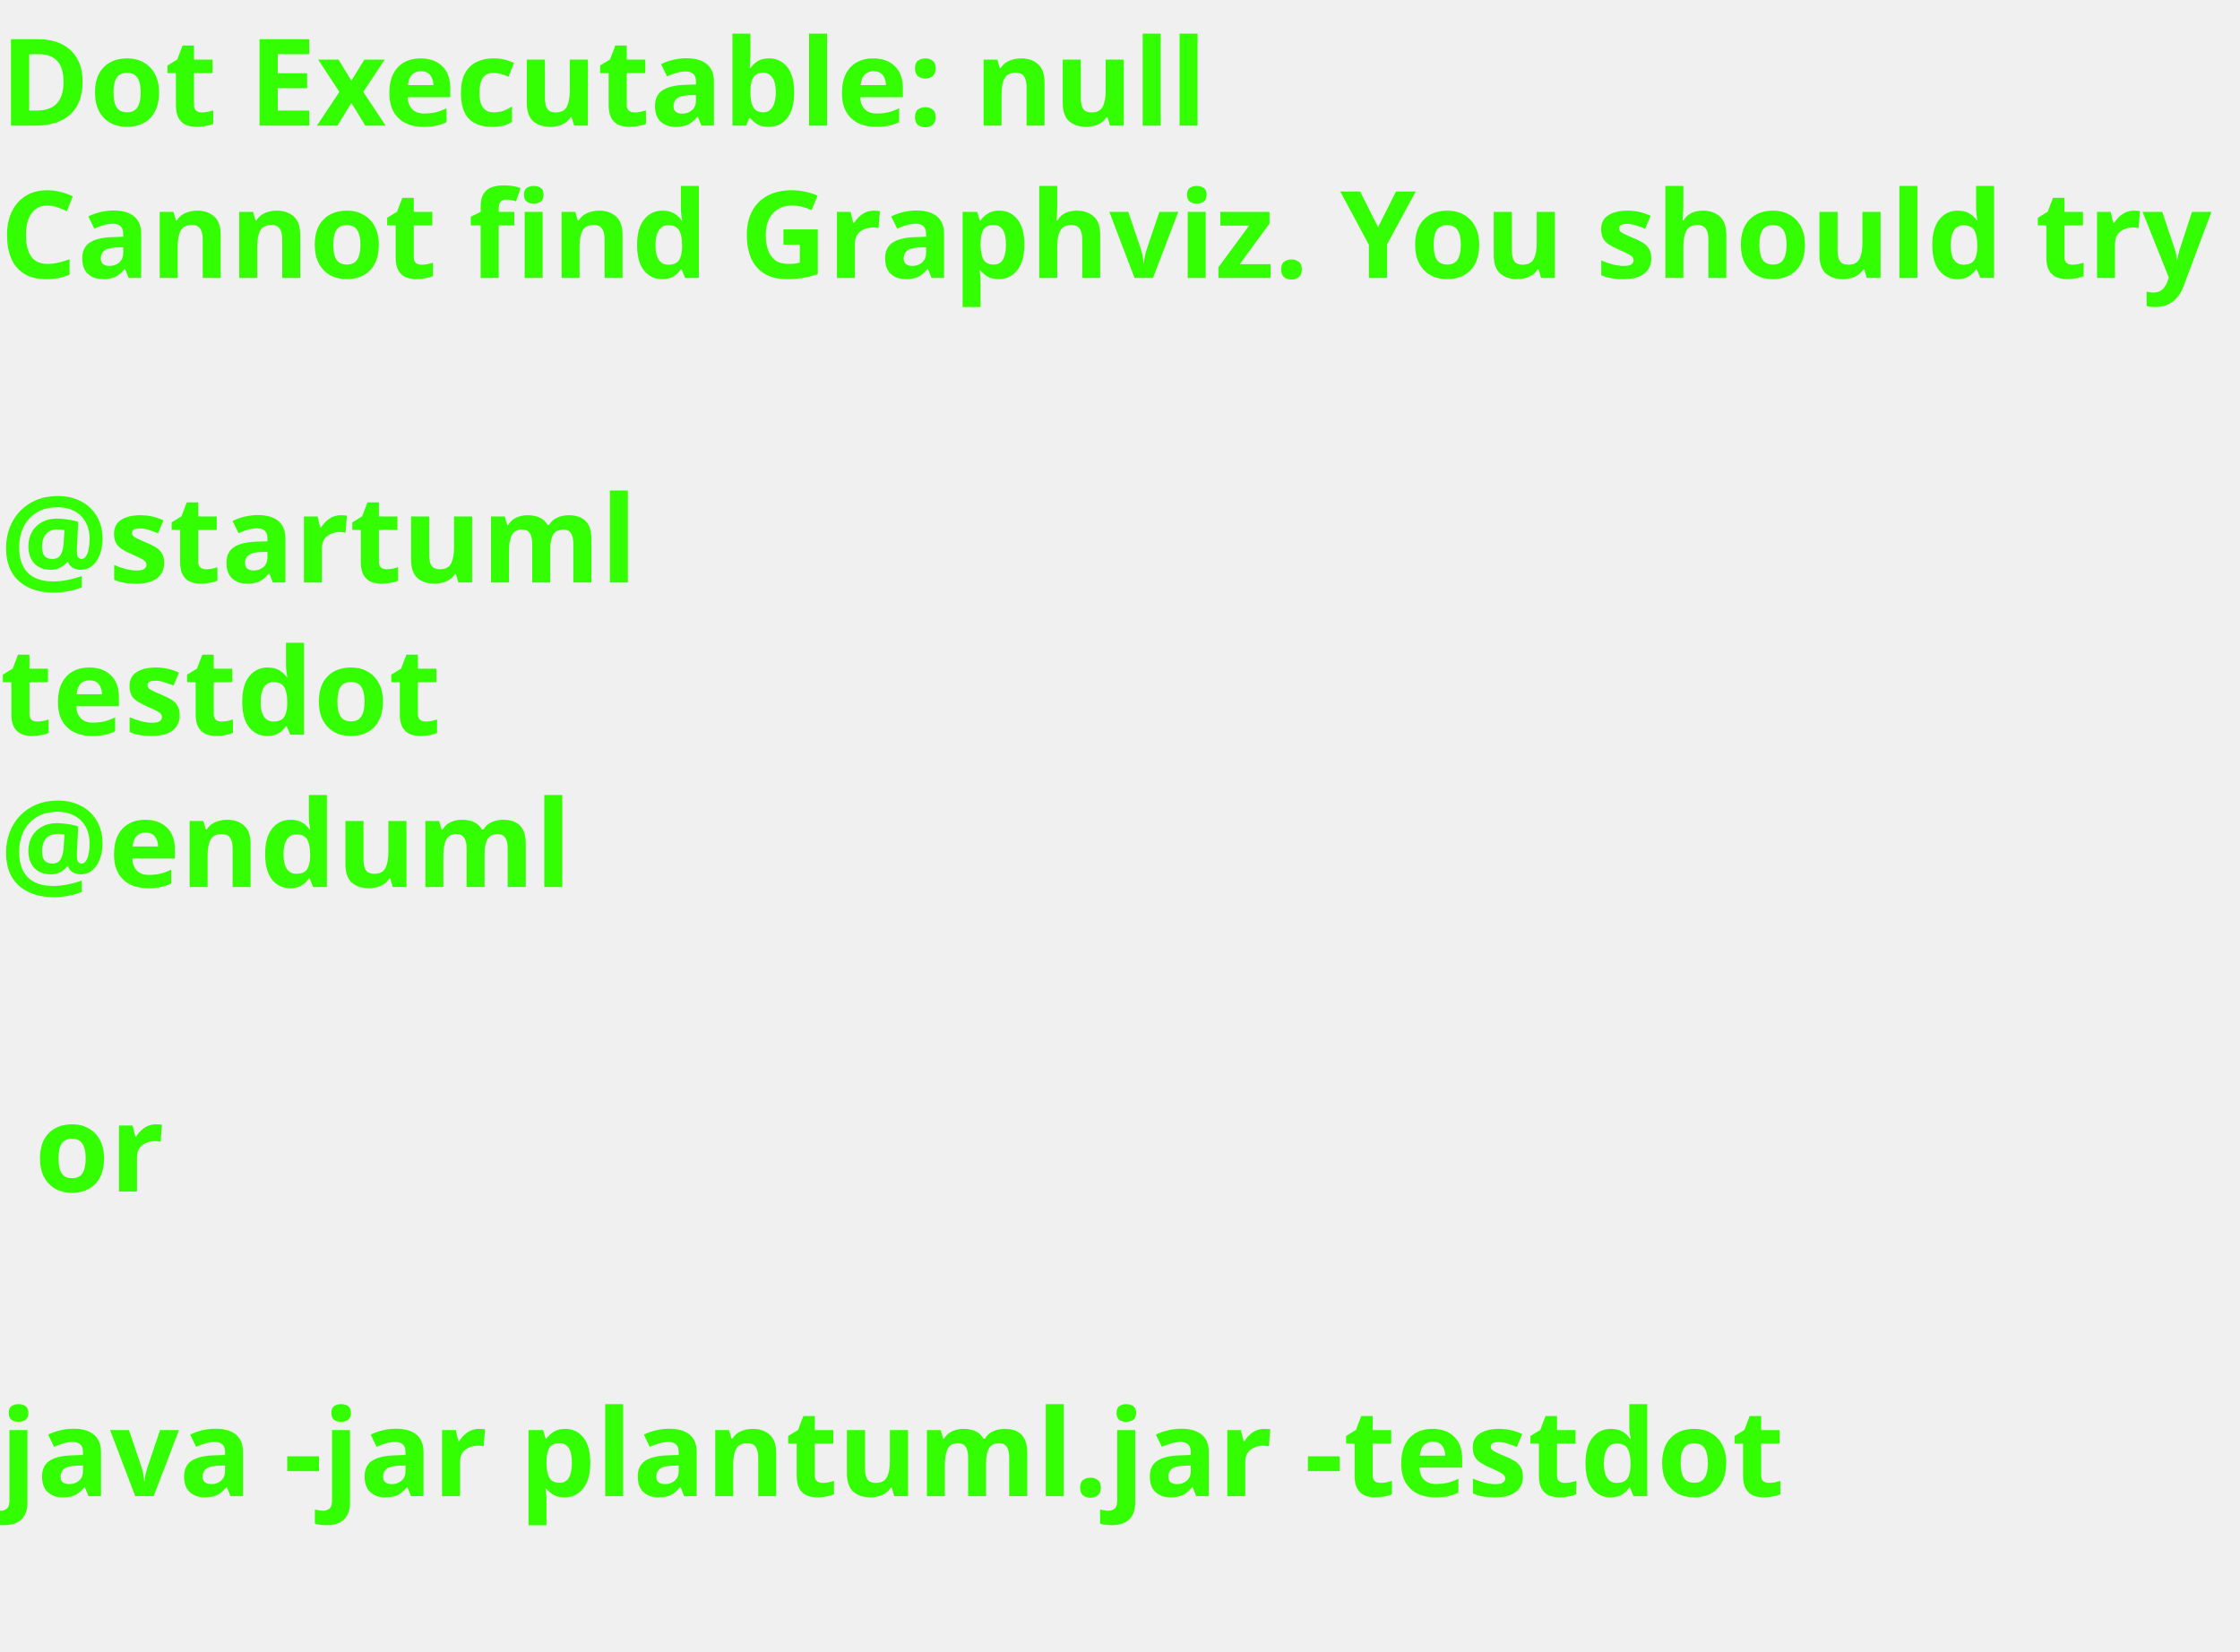
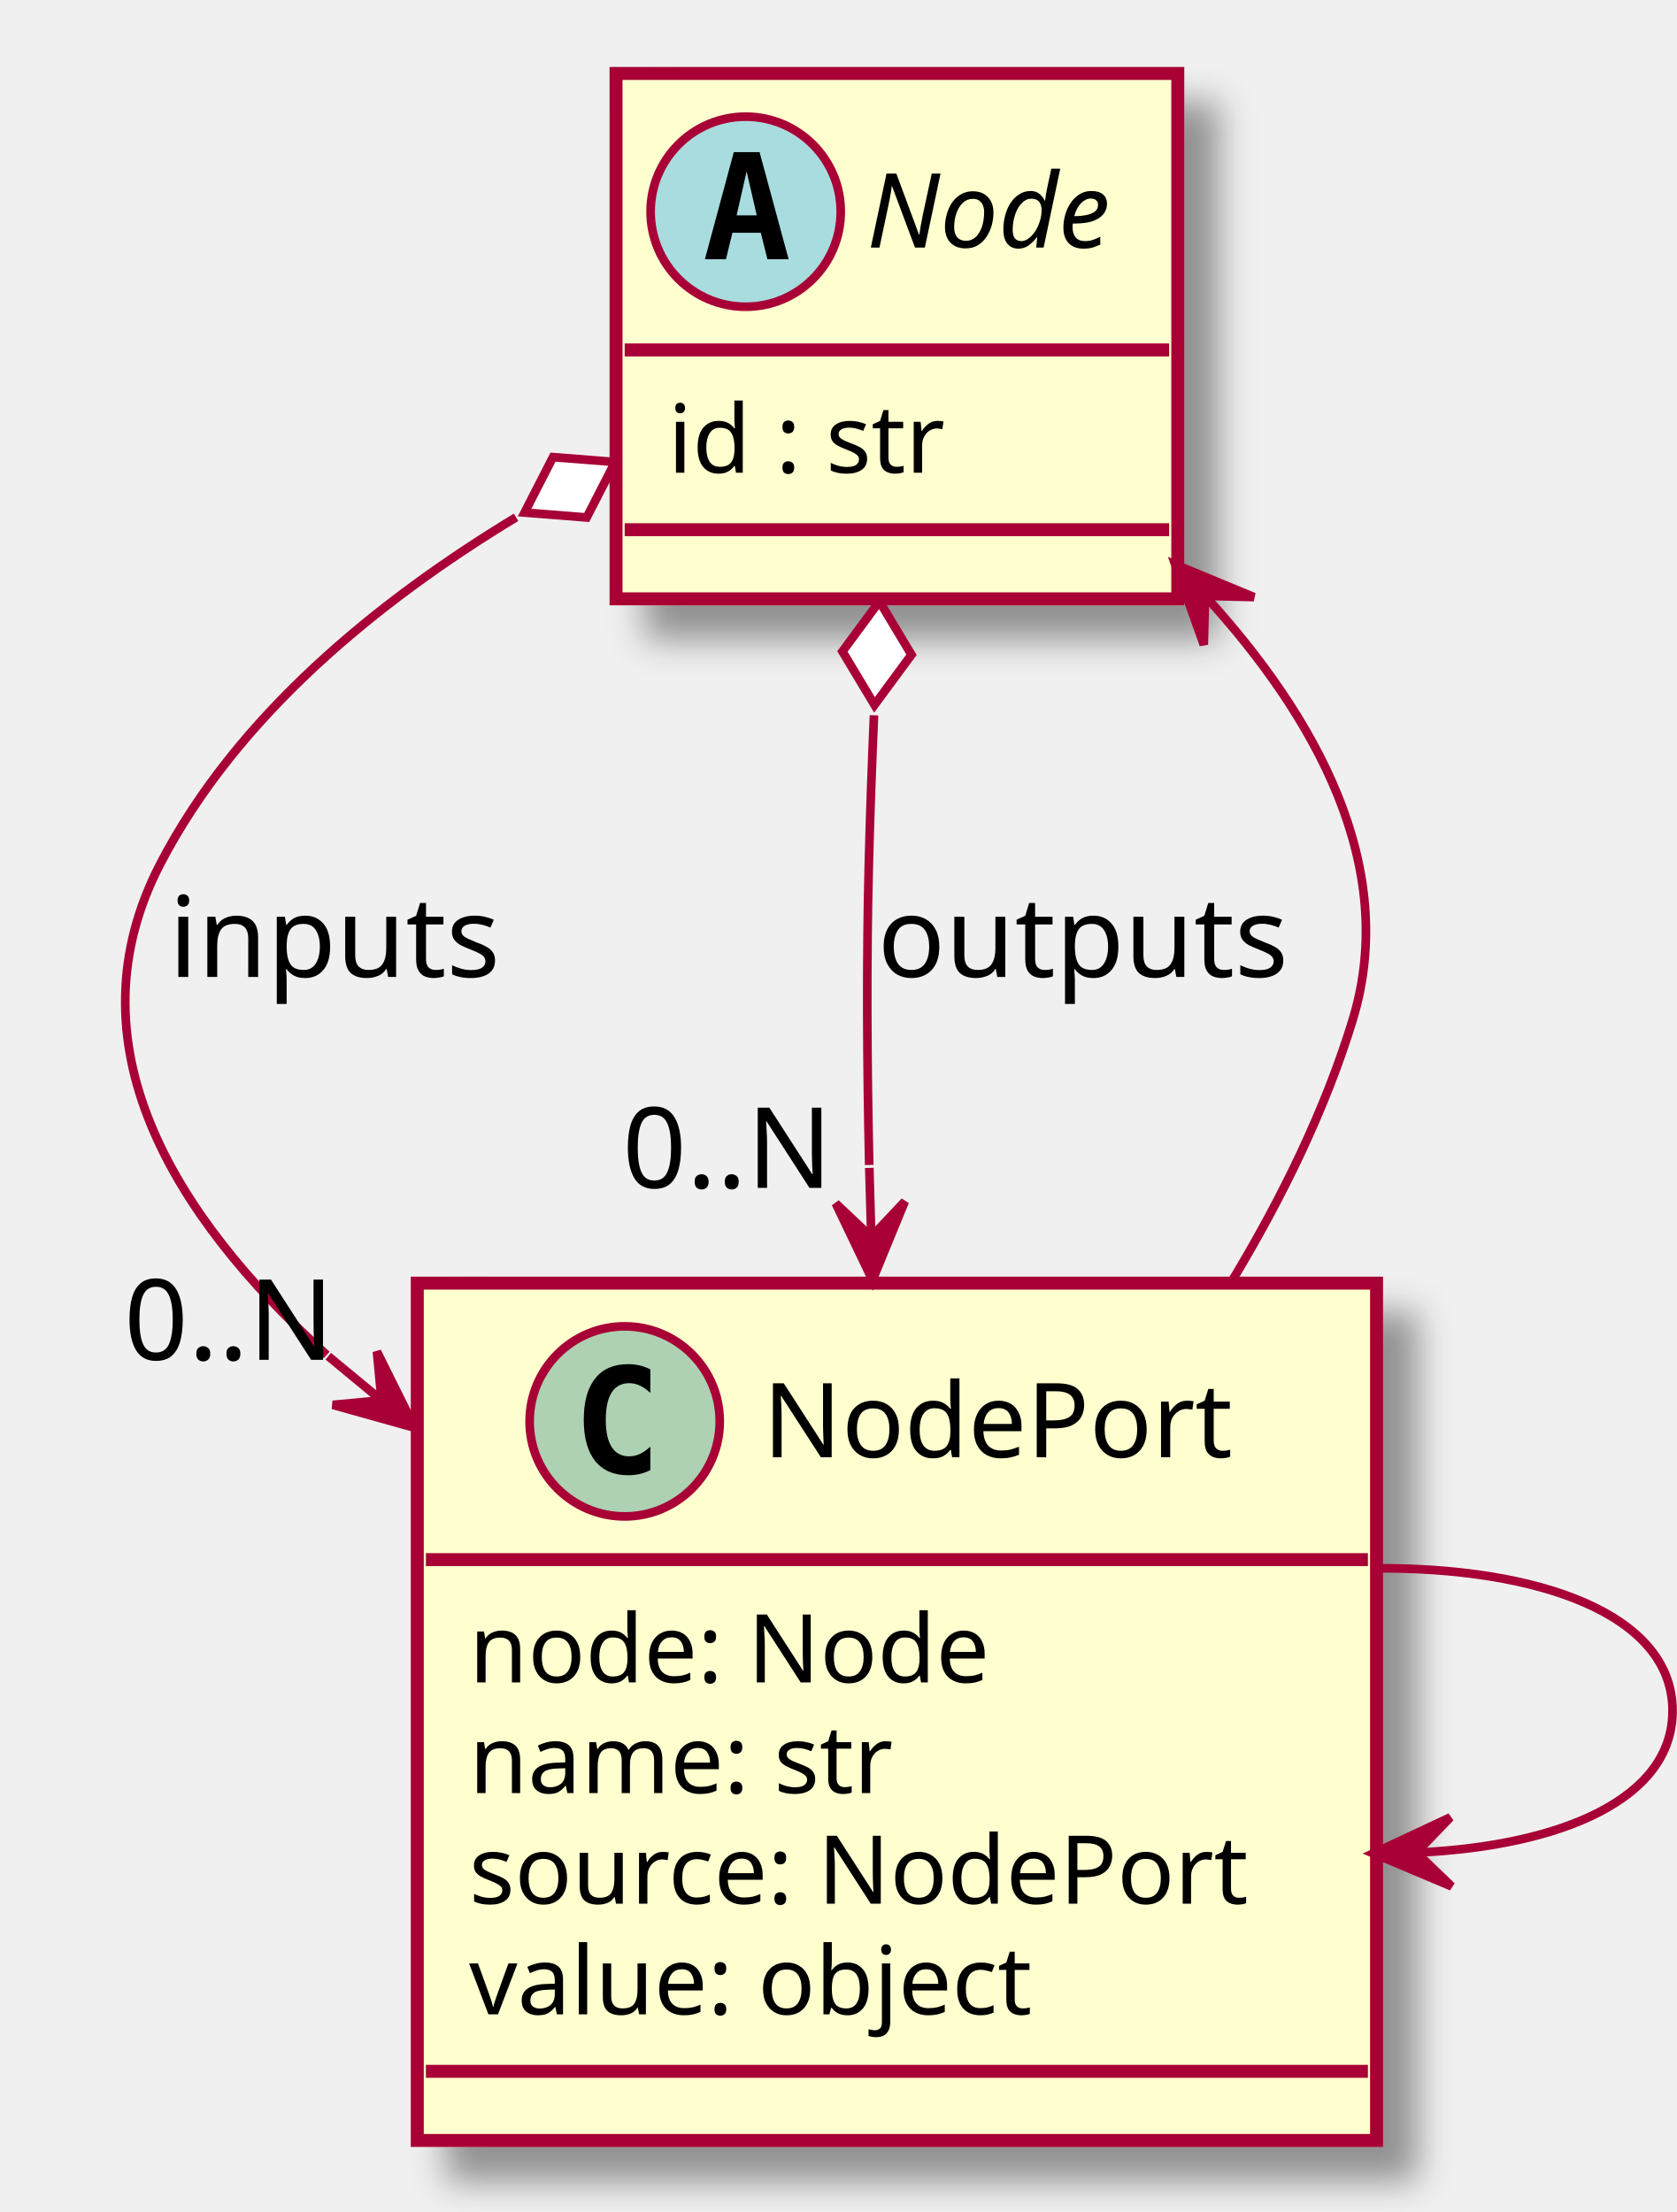
- <svg xmlns="http://www.w3.org/2000/svg" height="191px" style="width:259px;height:191px;background:#000000;" version="1.1" viewBox="0 0 259 191" width="259px">
-   <defs />
+ <svg xmlns="http://www.w3.org/2000/svg" height="256px" style="width:194px;height:256px;" version="1.1" viewBox="0 0 194 256" width="194px">
+   <defs>
+     <filter height="300%" id="f1" width="300%" x="-1" y="-1">
+       <feGaussianBlur result="blurOut" stdDeviation="2.0" />
+       <feColorMatrix in="blurOut" result="blurOut2" type="matrix" values="0 0 0 0 0 0 0 0 0 0 0 0 0 0 0 0 0 0 .4 0" />
+       <feOffset dx="4.0" dy="4.0" in="blurOut2" result="blurOut3" />
+       <feBlend in="SourceGraphic" in2="blurOut3" mode="normal" />
+     </filter>
+   </defs>
  <g>
-     <text fill="#33FF02" font-family="sans-serif" font-size="14" font-weight="bold" lengthAdjust="spacingAndGlyphs" textLength="140" x="0" y="14.533">Dot Executable: null</text>
-     <text fill="#33FF02" font-family="sans-serif" font-size="14" font-weight="bold" lengthAdjust="spacingAndGlyphs" textLength="258" x="0" y="32.143">Cannot find Graphviz. You should try</text>
-     <text fill="#33FF02" font-family="sans-serif" font-size="14" font-weight="bold" lengthAdjust="spacingAndGlyphs" textLength="0" x="4" y="49.752" />
-     <text fill="#33FF02" font-family="sans-serif" font-size="14" font-weight="bold" lengthAdjust="spacingAndGlyphs" textLength="71" x="0" y="67.361">@startuml</text>
-     <text fill="#33FF02" font-family="sans-serif" font-size="14" font-weight="bold" lengthAdjust="spacingAndGlyphs" textLength="50" x="0" y="84.971">testdot</text>
-     <text fill="#33FF02" font-family="sans-serif" font-size="14" font-weight="bold" lengthAdjust="spacingAndGlyphs" textLength="66" x="0" y="102.58">@enduml</text>
-     <text fill="#33FF02" font-family="sans-serif" font-size="14" font-weight="bold" lengthAdjust="spacingAndGlyphs" textLength="0" x="4" y="120.189" />
-     <text fill="#33FF02" font-family="sans-serif" font-size="14" font-weight="bold" lengthAdjust="spacingAndGlyphs" textLength="15" x="4" y="137.799">or</text>
-     <text fill="#33FF02" font-family="sans-serif" font-size="14" font-weight="bold" lengthAdjust="spacingAndGlyphs" textLength="0" x="4" y="155.408" />
-     <text fill="#33FF02" font-family="sans-serif" font-size="14" font-weight="bold" lengthAdjust="spacingAndGlyphs" textLength="201" x="0" y="173.018">java -jar plantuml.jar -testdot</text>
-     <text fill="#33FF02" font-family="sans-serif" font-size="14" font-weight="bold" lengthAdjust="spacingAndGlyphs" textLength="0" x="4" y="190.627" />
+     <rect fill="#FEFECE" filter="url(#f1)" height="60.805" style="stroke: #A80036; stroke-width: 1.5;" width="65" x="71.283" y="8.5" />
+     <ellipse cx="86.283" cy="24.5" fill="#A9DCDF" rx="11" ry="11" style="stroke: #A80036; stroke-width: 1.0;" />
+     <path d="M86.392,19.844 L85.236,24.922 L87.564,24.922 L86.392,19.844 Z M84.908,17.609 L87.892,17.609 L91.251,30 L88.798,30 L88.033,26.938 L84.751,26.938 L84.001,30 L81.564,30 L84.908,17.609 Z " />
+     <text fill="#000000" font-family="sans-serif" font-size="12" font-style="italic" lengthAdjust="spacingAndGlyphs" textLength="33" x="100.283" y="28.654">Node</text>
+     <line style="stroke: #A80036; stroke-width: 1.5;" x1="72.283" x2="135.283" y1="40.5" y2="40.5" />
+     <text fill="#000000" font-family="sans-serif" font-size="11" lengthAdjust="spacingAndGlyphs" textLength="38" x="77.283" y="54.71">id : str</text>
+     <line style="stroke: #A80036; stroke-width: 1.5;" x1="72.283" x2="135.283" y1="61.305" y2="61.305" />
+     <rect fill="#FEFECE" filter="url(#f1)" height="99.219" style="stroke: #A80036; stroke-width: 1.5;" width="111" x="48.283" y="148.5" />
+     <ellipse cx="72.283" cy="164.5" fill="#ADD1B2" rx="11" ry="11" style="stroke: #A80036; stroke-width: 1.0;" />
+     <path d="M75.251,170.141 Q74.673,170.438 74.033,170.586 Q73.392,170.734 72.689,170.734 Q70.189,170.734 68.869,169.086 Q67.548,167.438 67.548,164.312 Q67.548,161.188 68.869,159.531 Q70.189,157.875 72.689,157.875 Q73.392,157.875 74.041,158.031 Q74.689,158.188 75.251,158.484 L75.251,161.203 Q74.626,160.625 74.033,160.352 Q73.439,160.078 72.814,160.078 Q71.47,160.078 70.783,161.148 Q70.095,162.219 70.095,164.312 Q70.095,166.406 70.783,167.477 Q71.47,168.547 72.814,168.547 Q73.439,168.547 74.033,168.273 Q74.626,168 75.251,167.422 L75.251,170.141 Z " />
+     <text fill="#000000" font-family="sans-serif" font-size="12" lengthAdjust="spacingAndGlyphs" textLength="59" x="88.283" y="168.654">NodePort</text>
+     <line style="stroke: #A80036; stroke-width: 1.5;" x1="49.283" x2="158.283" y1="180.5" y2="180.5" />
+     <text fill="#000000" font-family="sans-serif" font-size="11" lengthAdjust="spacingAndGlyphs" textLength="65" x="54.283" y="194.71">node: Node</text>
+     <text fill="#000000" font-family="sans-serif" font-size="11" lengthAdjust="spacingAndGlyphs" textLength="56" x="54.283" y="207.515">name: str</text>
+     <text fill="#000000" font-family="sans-serif" font-size="11" lengthAdjust="spacingAndGlyphs" textLength="99" x="54.283" y="220.32">source: NodePort</text>
+     <text fill="#000000" font-family="sans-serif" font-size="11" lengthAdjust="spacingAndGlyphs" textLength="72" x="54.283" y="233.125">value: object</text>
+     <line style="stroke: #A80036; stroke-width: 1.5;" x1="49.283" x2="158.283" y1="239.719" y2="239.719" />
+     <path d="M59.715,59.87 C43.74,69.536 27.427,82.836 18.533,100 C7.836,120.644 19.802,140.5 37.805,156.81 " fill="none" style="stroke: #A80036; stroke-width: 1.0;" />
+     <polygon fill="#A80036" points="48,165.245,43.615,156.426,44.148,162.058,38.516,162.59,48,165.245" style="stroke: #A80036; stroke-width: 1.0;" />
+     <line style="stroke: #A80036; stroke-width: 1.0;" x1="44.148" x2="37.983" y1="162.058" y2="156.958" />
+     <polygon fill="#FFFFFF" points="71.176,53.471,63.987,52.904,60.699,59.321,67.888,59.889,71.176,53.471" style="stroke: #A80036; stroke-width: 1.0;" />
+     <text fill="#000000" font-family="sans-serif" font-size="13" lengthAdjust="spacingAndGlyphs" textLength="39" x="19.533" y="113.067">inputs</text>
+     <text fill="#000000" font-family="sans-serif" font-size="13" lengthAdjust="spacingAndGlyphs" textLength="26" x="14.349" y="157.375">0..N</text>
+     <path d="M101.132,82.783 C100.884,88.568 100.672,94.428 100.533,100 C100.251,111.259 100.322,123.251 100.579,134.826 " fill="none" style="stroke: #A80036; stroke-width: 1.0;" />
+     <polygon fill="#A80036" points="100.957,148.154,104.7,139.044,100.815,143.156,96.703,139.271,100.957,148.154" style="stroke: #A80036; stroke-width: 1.0;" />
+     <line style="stroke: #A80036; stroke-width: 1.0;" x1="100.815" x2="100.588" y1="143.156" y2="135.16" />
+     <polygon fill="#FFFFFF" points="101.759,69.591,97.479,75.394,101.189,81.578,105.47,75.774,101.759,69.591" style="stroke: #A80036; stroke-width: 1.0;" />
+     <text fill="#000000" font-family="sans-serif" font-size="13" lengthAdjust="spacingAndGlyphs" textLength="49" x="101.533" y="113.067">outputs</text>
+     <text fill="#000000" font-family="sans-serif" font-size="13" lengthAdjust="spacingAndGlyphs" textLength="26" x="72.011" y="137.47">0..N</text>
+     <path d="M142.536,148.278 C148.298,138.73 153.358,128.428 156.532,118 C161.936,100.247 152.166,82.925 139.597,69.131 " fill="none" style="stroke: #A80036; stroke-width: 1.0;" />
+     <polygon fill="#A80036" points="135.989,65.337,139.294,74.615,139.435,68.96,145.09,69.102,135.989,65.337" style="stroke: #A80036; stroke-width: 1.0;" />
+     <path d="M158.901,181.504 C178.06,181.329 193.532,186.828 193.532,198 C193.532,208.125 180.826,213.59 164.183,214.395 " fill="none" style="stroke: #A80036; stroke-width: 1.0;" />
+     <polygon fill="#A80036" points="158.901,214.496,167.976,218.323,163.9,214.4,167.823,210.324,158.901,214.496" style="stroke: #A80036; stroke-width: 1.0;" />
  </g>
</svg>
